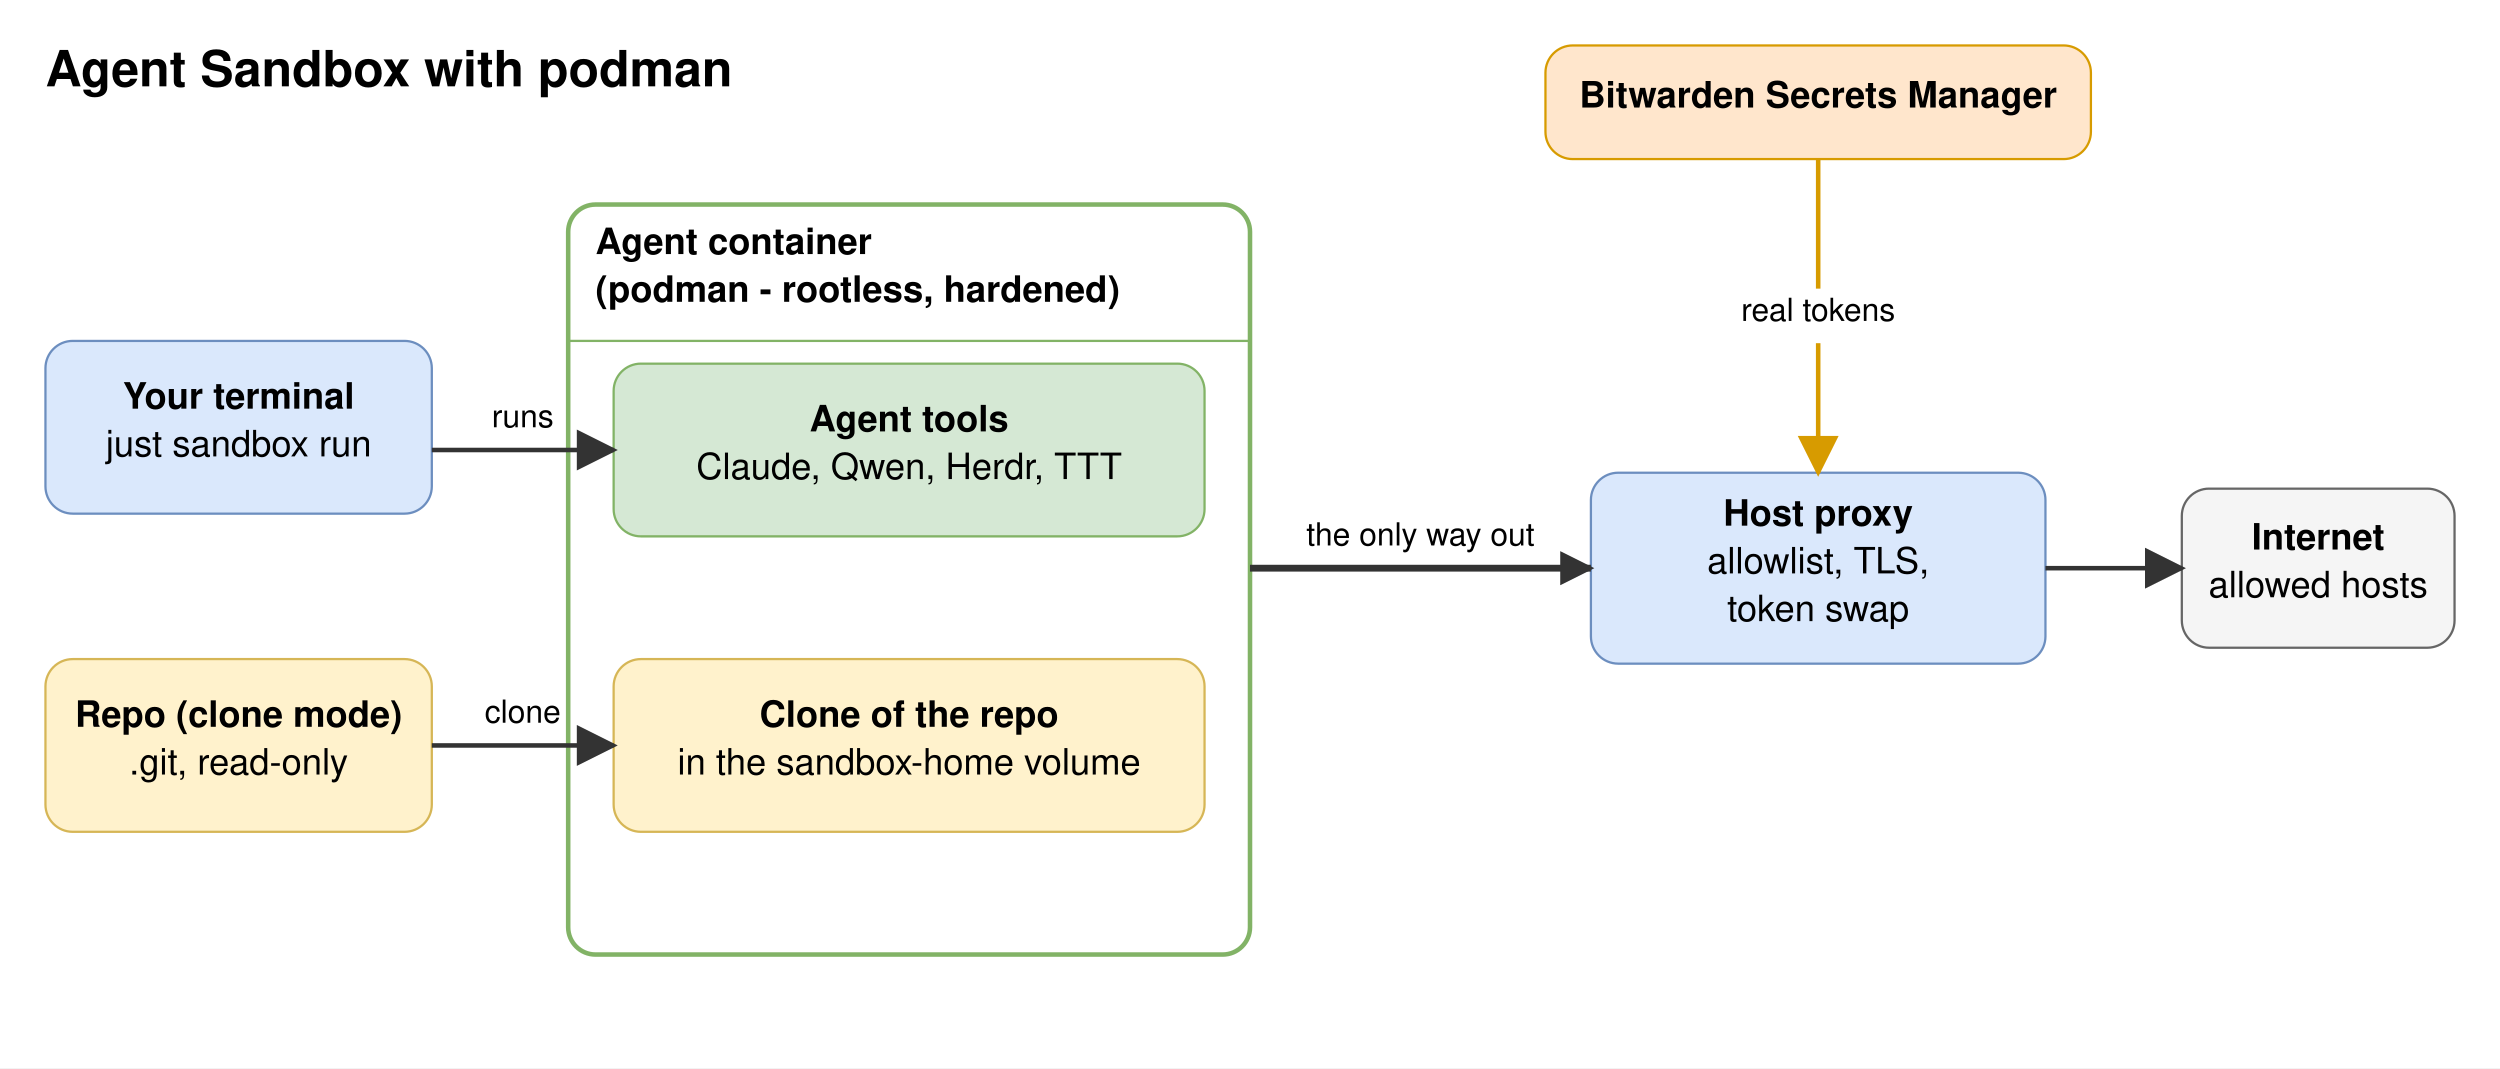
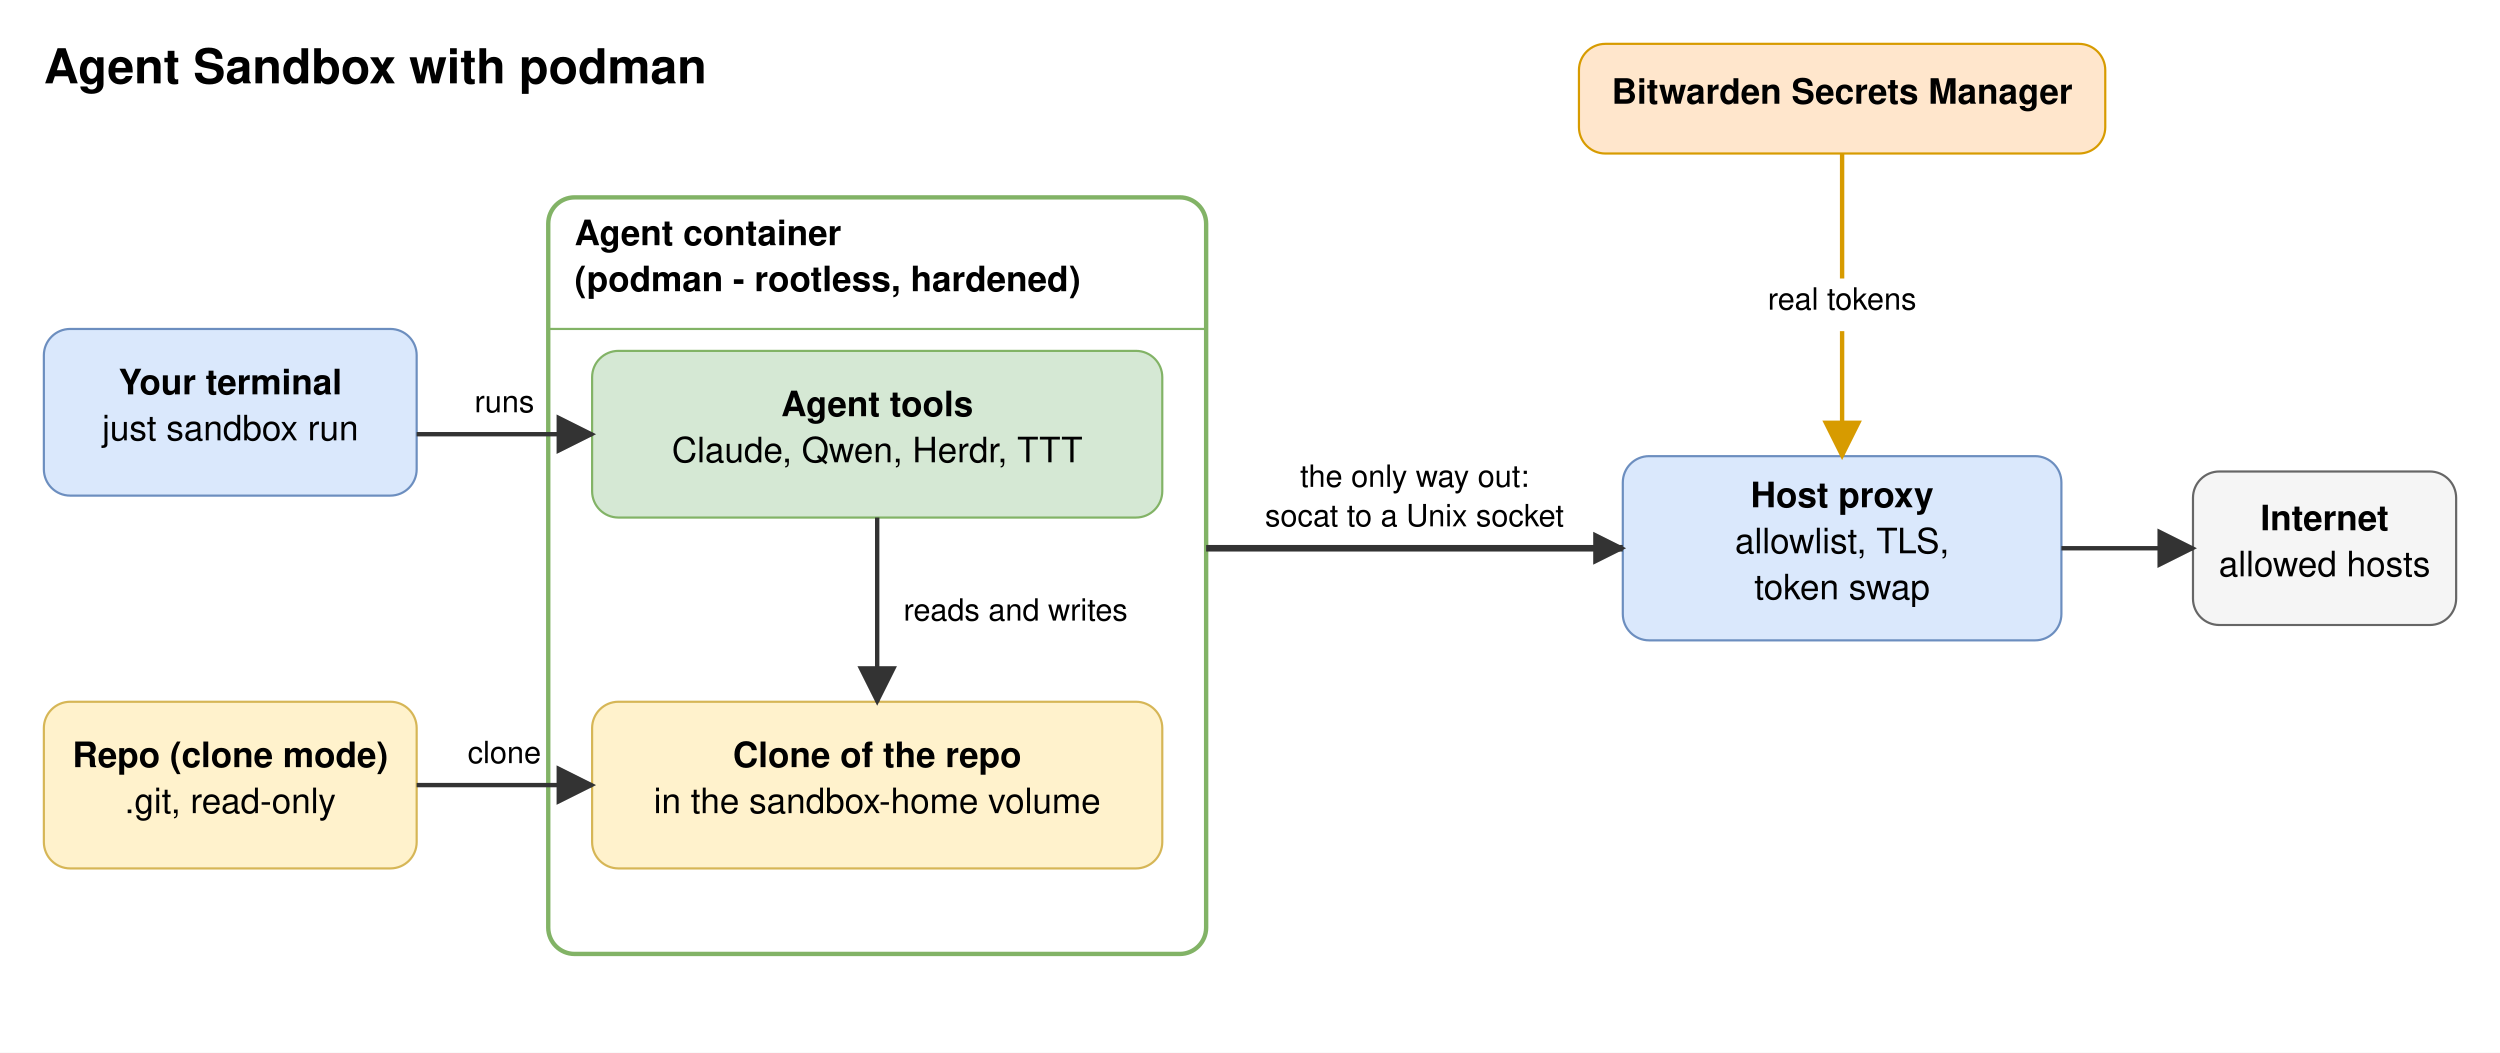
- <svg xmlns="http://www.w3.org/2000/svg" version="1.1" width="1100" height="470" viewBox="0 0 1100 470" font-family="Helvetica, Arial, sans-serif">
+ <svg xmlns="http://www.w3.org/2000/svg" version="1.1" width="1140" height="480" viewBox="0 0 1140 480" font-family="Helvetica, Arial, sans-serif">
  <defs>
    <marker id="a" viewBox="0 0 10 10" refX="9" refY="5" markerWidth="9" markerHeight="9" orient="auto">
      <path d="M0,0 L10,5 L0,10 z" fill="#333333" />
    </marker>
    <marker id="b" viewBox="0 0 10 10" refX="9" refY="5" markerWidth="5" markerHeight="5" orient="auto">
      <path d="M0,0 L10,5 L0,10 z" fill="#333333" />
    </marker>
    <marker id="o" viewBox="0 0 10 10" refX="9" refY="5" markerWidth="9" markerHeight="9" orient="auto">
      <path d="M0,0 L10,5 L0,10 z" fill="#d79b00" />
    </marker>
  </defs>
-   <rect x="0" y="0" width="1100" height="470" fill="#ffffff" />
+   <rect x="0" y="0" width="1140" height="480" fill="#ffffff" />
  <text x="20" y="38" font-size="22" font-weight="bold" fill="#000000">Agent Sandbox with podman</text>
-   <rect x="680" y="20" width="240" height="50" rx="12" fill="#ffe6cc" stroke="#d79b00" stroke-width="1" />
+   <rect x="720" y="20" width="240" height="50" rx="12" fill="#ffe6cc" stroke="#d79b00" stroke-width="1" />
  <g font-size="16" text-anchor="middle" fill="#000000" font-weight="bold">
-     <text x="800.0" y="47.3">Bitwarden Secrets Manager</text>
+     <text x="840.0" y="47.3">Bitwarden Secrets Manager</text>
  </g>
  <rect x="20" y="150" width="170" height="76" rx="12" fill="#dae8fc" stroke="#6c8ebf" stroke-width="1" />
  <g font-size="16" text-anchor="middle" fill="#000000">
    <text x="105.0" y="179.8" font-weight="bold">Your terminal</text>
    <text x="105.0" y="200.8">just sandbox run</text>
  </g>
-   <rect x="20" y="290" width="170" height="76" rx="12" fill="#fff2cc" stroke="#d6b656" stroke-width="1" />
+   <rect x="20" y="320" width="170" height="76" rx="12" fill="#fff2cc" stroke="#d6b656" stroke-width="1" />
  <g font-size="16" text-anchor="middle" fill="#000000">
-     <text x="105.0" y="319.8" font-weight="bold">Repo (clone mode)</text>
-     <text x="105.0" y="340.8">.git, read-only</text>
+     <text x="105.0" y="349.8" font-weight="bold">Repo (clone mode)</text>
+     <text x="105.0" y="370.8">.git, read-only</text>
  </g>
-   <rect x="250" y="90" width="300" height="330" rx="12" fill="#ffffff" stroke="#82b366" stroke-width="2" />
+   <rect x="250" y="90" width="300" height="345" rx="12" fill="#ffffff" stroke="#82b366" stroke-width="2" />
  <line x1="250" y1="150" x2="550" y2="150" stroke="#82b366" stroke-width="1" />
  <g font-size="16" text-anchor="start" fill="#000000" font-weight="bold">
    <text x="262" y="111.8">Agent container</text>
    <text x="262" y="132.8">(podman - rootless, hardened)</text>
  </g>
  <rect x="270" y="160" width="260" height="76" rx="12" fill="#d5e8d4" stroke="#82b366" stroke-width="1" />
  <g font-size="16" text-anchor="middle" fill="#000000">
    <text x="400.0" y="189.8" font-weight="bold">Agent tools</text>
    <text x="400.0" y="210.8">Claude, Qwen, Herdr, TTT</text>
  </g>
-   <rect x="270" y="290" width="260" height="76" rx="12" fill="#fff2cc" stroke="#d6b656" stroke-width="1" />
+   <rect x="270" y="320" width="260" height="76" rx="12" fill="#fff2cc" stroke="#d6b656" stroke-width="1" />
  <g font-size="16" text-anchor="middle" fill="#000000">
-     <text x="400.0" y="319.8" font-weight="bold">Clone of the repo</text>
-     <text x="400.0" y="340.8">in the sandbox-home volume</text>
+     <text x="400.0" y="349.8" font-weight="bold">Clone of the repo</text>
+     <text x="400.0" y="370.8">in the sandbox-home volume</text>
  </g>
-   <rect x="700" y="208" width="200" height="84" rx="12" fill="#dae8fc" stroke="#6c8ebf" stroke-width="1" />
+   <rect x="740" y="208" width="200" height="84" rx="12" fill="#dae8fc" stroke="#6c8ebf" stroke-width="1" />
  <g font-size="16" text-anchor="middle" fill="#000000">
-     <text x="800.0" y="231.3" font-weight="bold">Host proxy</text>
-     <text x="800.0" y="252.3">allowlist, TLS,</text>
-     <text x="800.0" y="273.3">token swap</text>
+     <text x="840.0" y="231.3" font-weight="bold">Host proxy</text>
+     <text x="840.0" y="252.3">allowlist, TLS,</text>
+     <text x="840.0" y="273.3">token swap</text>
  </g>
-   <rect x="960" y="215" width="120" height="70" rx="12" fill="#f5f5f5" stroke="#666666" stroke-width="1" />
+   <rect x="1000" y="215" width="120" height="70" rx="12" fill="#f5f5f5" stroke="#666666" stroke-width="1" />
  <g font-size="16" text-anchor="middle" fill="#000000">
-     <text x="1020.0" y="241.8" font-weight="bold">Internet</text>
-     <text x="1020.0" y="262.8">allowed hosts</text>
+     <text x="1060.0" y="241.8" font-weight="bold">Internet</text>
+     <text x="1060.0" y="262.8">allowed hosts</text>
  </g>
  <path d="M190,198 L270,198" fill="none" stroke="#333333" stroke-width="2" marker-end="url(#a)" />
-   <path d="M190,328 L270,328" fill="none" stroke="#333333" stroke-width="2" marker-end="url(#a)" />
-   <path d="M550,250 L700,250" fill="none" stroke="#333333" stroke-width="3" marker-end="url(#b)" />
-   <path d="M900,250 L960,250" fill="none" stroke="#333333" stroke-width="2" marker-end="url(#a)" />
-   <path d="M800,70 L800,208" fill="none" stroke="#d79b00" stroke-width="2" marker-end="url(#o)" />
+   <path d="M190,358 L270,358" fill="none" stroke="#333333" stroke-width="2" marker-end="url(#a)" />
+   <path d="M550,250 L740,250" fill="none" stroke="#333333" stroke-width="3" marker-end="url(#b)" />
+   <path d="M940,250 L1000,250" fill="none" stroke="#333333" stroke-width="2" marker-end="url(#a)" />
+   <path d="M400,236 L400,320" fill="none" stroke="#333333" stroke-width="2" marker-end="url(#a)" />
+   <path d="M840,70 L840,208" fill="none" stroke="#d79b00" stroke-width="2" marker-end="url(#o)" />
  <text x="230.0" y="188.0" font-size="14" text-anchor="middle" fill="#000000">runs</text>
-   <text x="230.0" y="318.0" font-size="14" text-anchor="middle" fill="#000000">clone</text>
-   <text x="625.0" y="240.0" font-size="14" text-anchor="middle" fill="#000000">the only way out</text>
-   <rect x="751.2" y="127.0" width="97.6" height="24" fill="#ffffff" />
+   <text x="230.0" y="348.0" font-size="14" text-anchor="middle" fill="#000000">clone</text>
+   <text x="645.0" y="222.0" font-size="14" text-anchor="middle" fill="#000000">the only way out:</text>
+   <text x="645.0" y="240.0" font-size="14" text-anchor="middle" fill="#000000">socat to a Unix socket</text>
+   <text x="412.0" y="283.0" font-size="14" text-anchor="start" fill="#000000">reads and writes</text>
+   <rect x="791.2" y="127.0" width="97.6" height="24" fill="#ffffff" />
  <g font-size="14" text-anchor="middle" fill="#000000">
-     <text x="800.0" y="141.2">real tokens</text>
+     <text x="840.0" y="141.2">real tokens</text>
  </g>
</svg>
